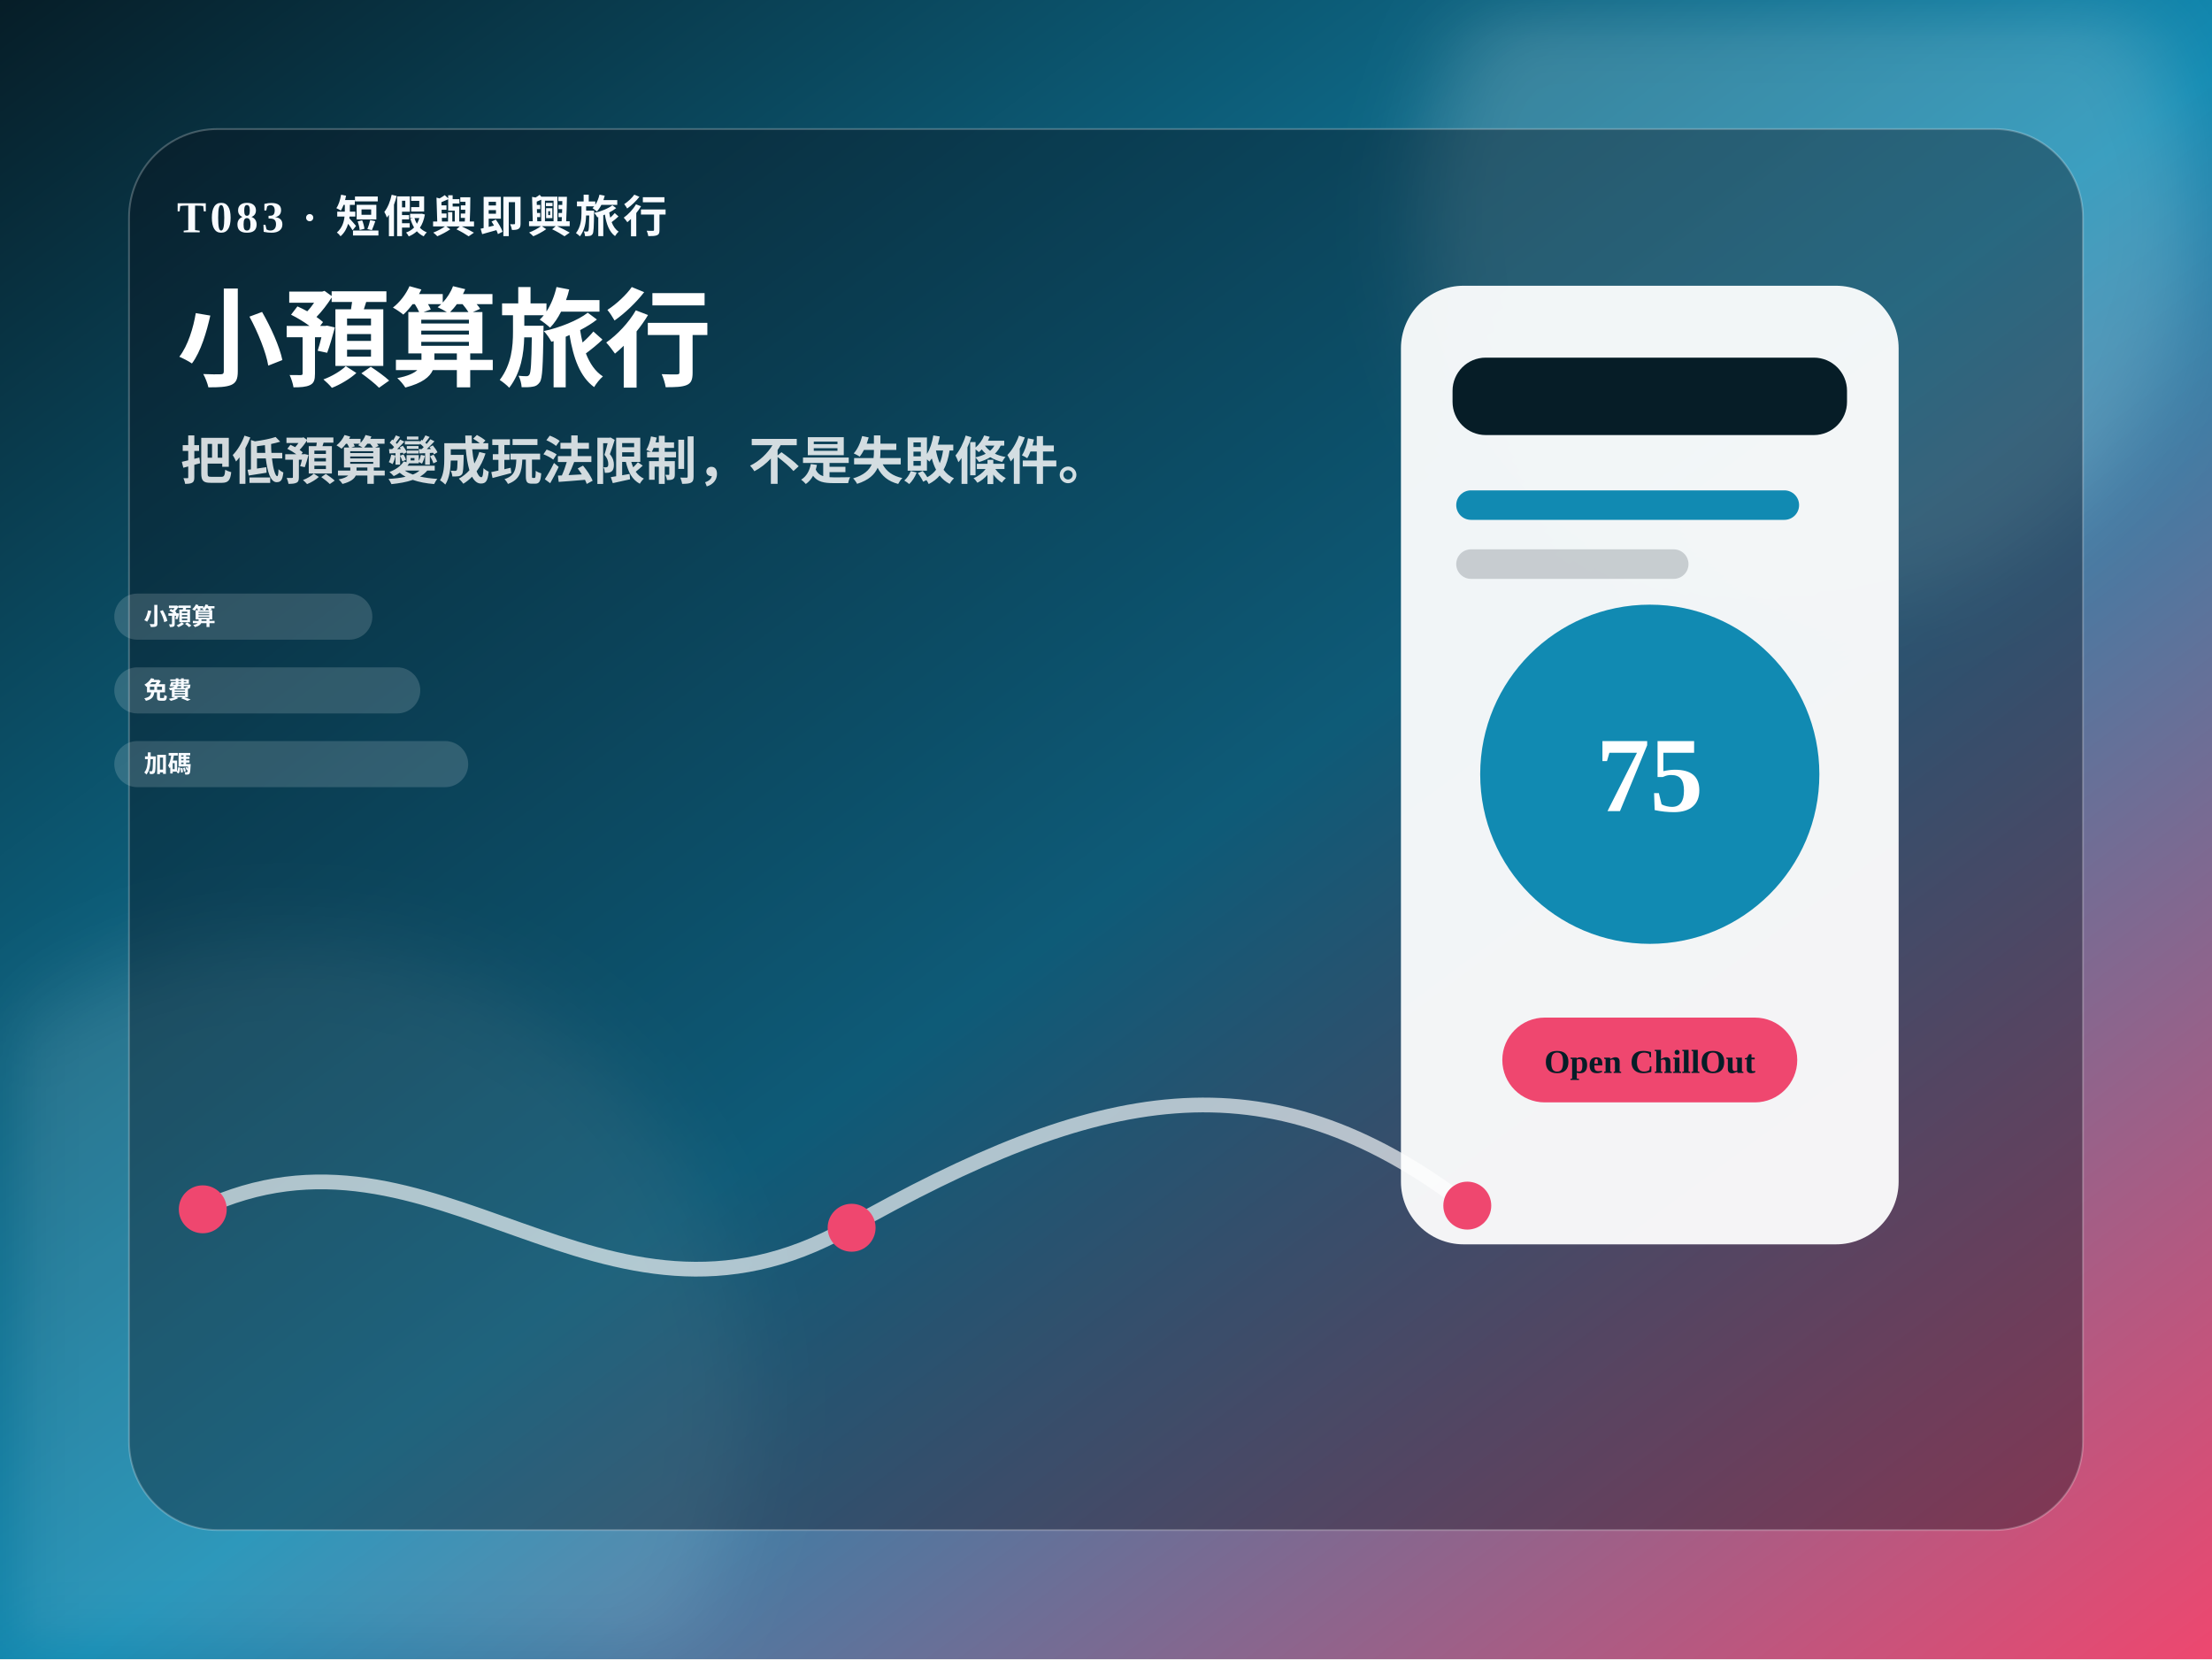
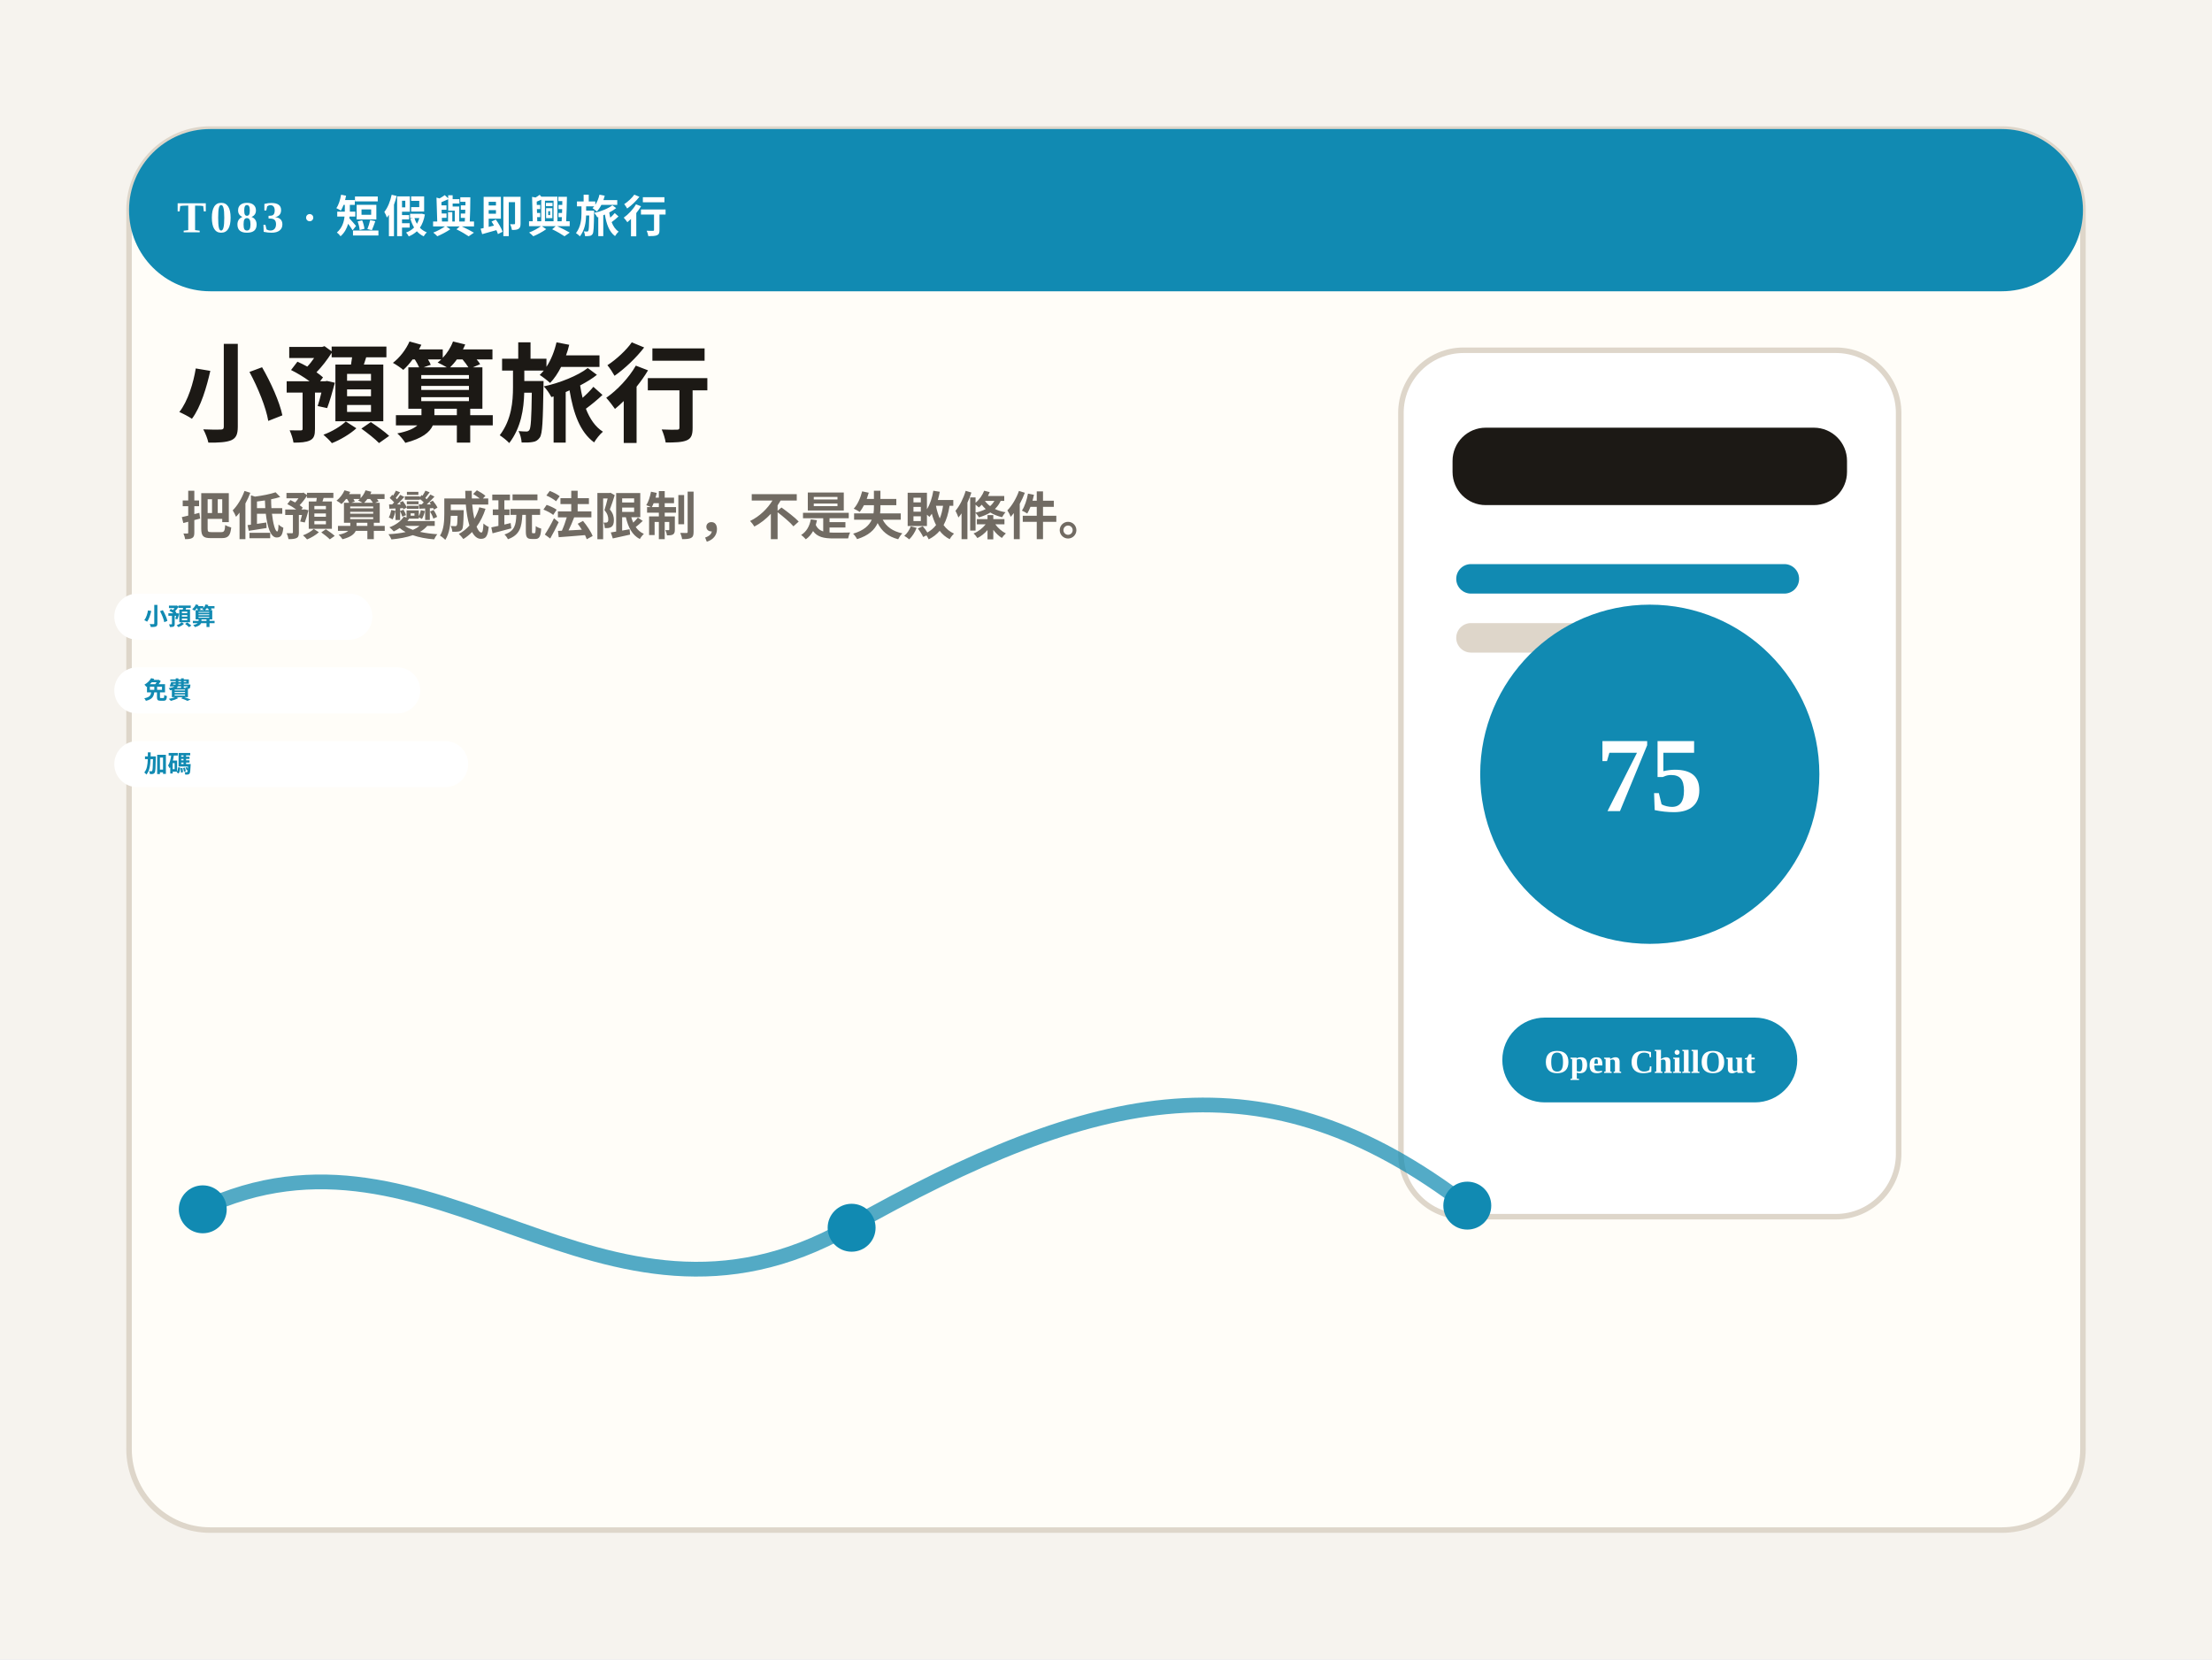
<svg xmlns="http://www.w3.org/2000/svg" width="1200" height="900" viewBox="0 0 1200 900" role="img" aria-label="小預算旅行">
-   <defs>
-     <linearGradient id="bg" x1="0" y1="0" x2="1" y2="1">
-       <stop offset="0" stop-color="#061D27" />
-       <stop offset=".52" stop-color="#118AB2" />
-       <stop offset="1" stop-color="#EF476F" />
-     </linearGradient>
-     <filter id="soft" x="-20%" y="-20%" width="140%" height="140%">
-       <feGaussianBlur stdDeviation="22" />
-     </filter>
-   </defs>
-   <rect width="1200" height="900" fill="url(#bg)" />
-   <circle cx="980" cy="120" r="210" fill="rgba(255,255,255,.18)" filter="url(#soft)" />
-   <circle cx="155" cy="760" r="250" fill="rgba(255,255,255,.12)" filter="url(#soft)" />
-   <rect x="70" y="70" width="1060" height="760" rx="48" fill="rgba(8,14,24,.38)" stroke="rgba(255,255,255,.24)" />
-   <text x="96" y="126" font-size="24" fill="#F8FBFF" font-weight="800" letter-spacing="2">T083 · 短假與即興旅行</text>
-   <text x="96" y="205" font-size="58" fill="#FFFFFF" font-weight="900">小預算旅行</text>
-   <text x="98" y="260" font-size="28" fill="rgba(255,255,255,.82)" font-weight="700">把低預算變成玩法限制，不是失敗條件。</text>
-   <rect x="760" y="155" width="270" height="520" rx="34" fill="rgba(255,255,255,.94)" />
-   <rect x="788" y="194" width="214" height="42" rx="18" fill="#061D27" />
-   <rect x="790" y="266" width="186" height="16" rx="8" fill="#118AB2" />
-   <rect x="790" y="298" width="126" height="16" rx="8" fill="rgba(9,20,34,.18)" />
+   <rect width="1200" height="900" fill="#F6F3EE" />
+   <rect x="70" y="70" width="1060" height="760" rx="44" fill="#FFFDF8" stroke="#DED6CA" stroke-width="3" />
+   <rect x="70" y="70" width="1060" height="88" rx="44" fill="#118AB2" />
+   <text x="96" y="126" font-size="24" fill="#FFFFFF" font-weight="850" letter-spacing="2">T083 · 短假與即興旅行</text>
+   <text x="96" y="235" font-size="58" fill="#1C1915" font-weight="900">小預算旅行</text>
+   <text x="98" y="290" font-size="28" fill="#716B63" font-weight="700">把低預算變成玩法限制，不是失敗條件。</text>
+   <rect x="760" y="190" width="270" height="470" rx="34" fill="#FFFFFF" stroke="#DED6CA" stroke-width="3" />
+   <rect x="788" y="232" width="214" height="42" rx="18" fill="#1C1915" />
+   <rect x="790" y="306" width="186" height="16" rx="8" fill="#118AB2" />
+   <rect x="790" y="338" width="126" height="16" rx="8" fill="#DED6CA" />
  <circle cx="895" cy="420" r="92" fill="#118AB2" />
  <text x="895" y="440" font-size="58" text-anchor="middle" fill="#FFFFFF" font-weight="900">75</text>
-   <rect x="815" y="552" width="160" height="46" rx="23" fill="#EF476F" />
-   <text x="895" y="582" font-size="18" text-anchor="middle" fill="#061D27" font-weight="900">Open ChillOut</text>
-   <rect x="62" y="322" width="140" height="25" rx="12.5" fill="rgba(255,255,255,.16)" />
-   <text x="78" y="339" font-size="13" fill="#F8FBFF" font-weight="700">小預算</text>
-   <rect x="62" y="362" width="166" height="25" rx="12.5" fill="rgba(255,255,255,.16)" />
-   <text x="78" y="379" font-size="13" fill="#F8FBFF" font-weight="700">免費</text>
-   <rect x="62" y="402" width="192" height="25" rx="12.5" fill="rgba(255,255,255,.16)" />
-   <text x="78" y="419" font-size="13" fill="#F8FBFF" font-weight="700">加碼</text>
-   <path d="M109 656 C236 596 325 742 460 666 S686 570 796 654" fill="none" stroke="rgba(255,255,255,.65)" stroke-width="8" stroke-linecap="round" />
-   <circle cx="110" cy="656" r="13" fill="#EF476F" />
-   <circle cx="462" cy="666" r="13" fill="#EF476F" />
-   <circle cx="796" cy="654" r="13" fill="#EF476F" />
+   <rect x="815" y="552" width="160" height="46" rx="23" fill="#118AB2" />
+   <text x="895" y="582" font-size="18" text-anchor="middle" fill="#FFFFFF" font-weight="900">Open ChillOut</text>
+   <rect x="62" y="322" width="140" height="25" rx="12.5" fill="#FFFFFF" />
+   <text x="78" y="339" font-size="13" fill="#118AB2" font-weight="800">小預算</text>
+   <rect x="62" y="362" width="166" height="25" rx="12.5" fill="#FFFFFF" />
+   <text x="78" y="379" font-size="13" fill="#118AB2" font-weight="800">免費</text>
+   <rect x="62" y="402" width="192" height="25" rx="12.5" fill="#FFFFFF" />
+   <text x="78" y="419" font-size="13" fill="#118AB2" font-weight="800">加碼</text>
+   <path d="M109 656 C236 596 325 742 460 666 S686 570 796 654" fill="none" stroke="#118AB2" stroke-width="8" stroke-linecap="round" opacity=".72" />
+   <circle cx="110" cy="656" r="13" fill="#118AB2" />
+   <circle cx="462" cy="666" r="13" fill="#118AB2" />
+   <circle cx="796" cy="654" r="13" fill="#118AB2" />
</svg>
